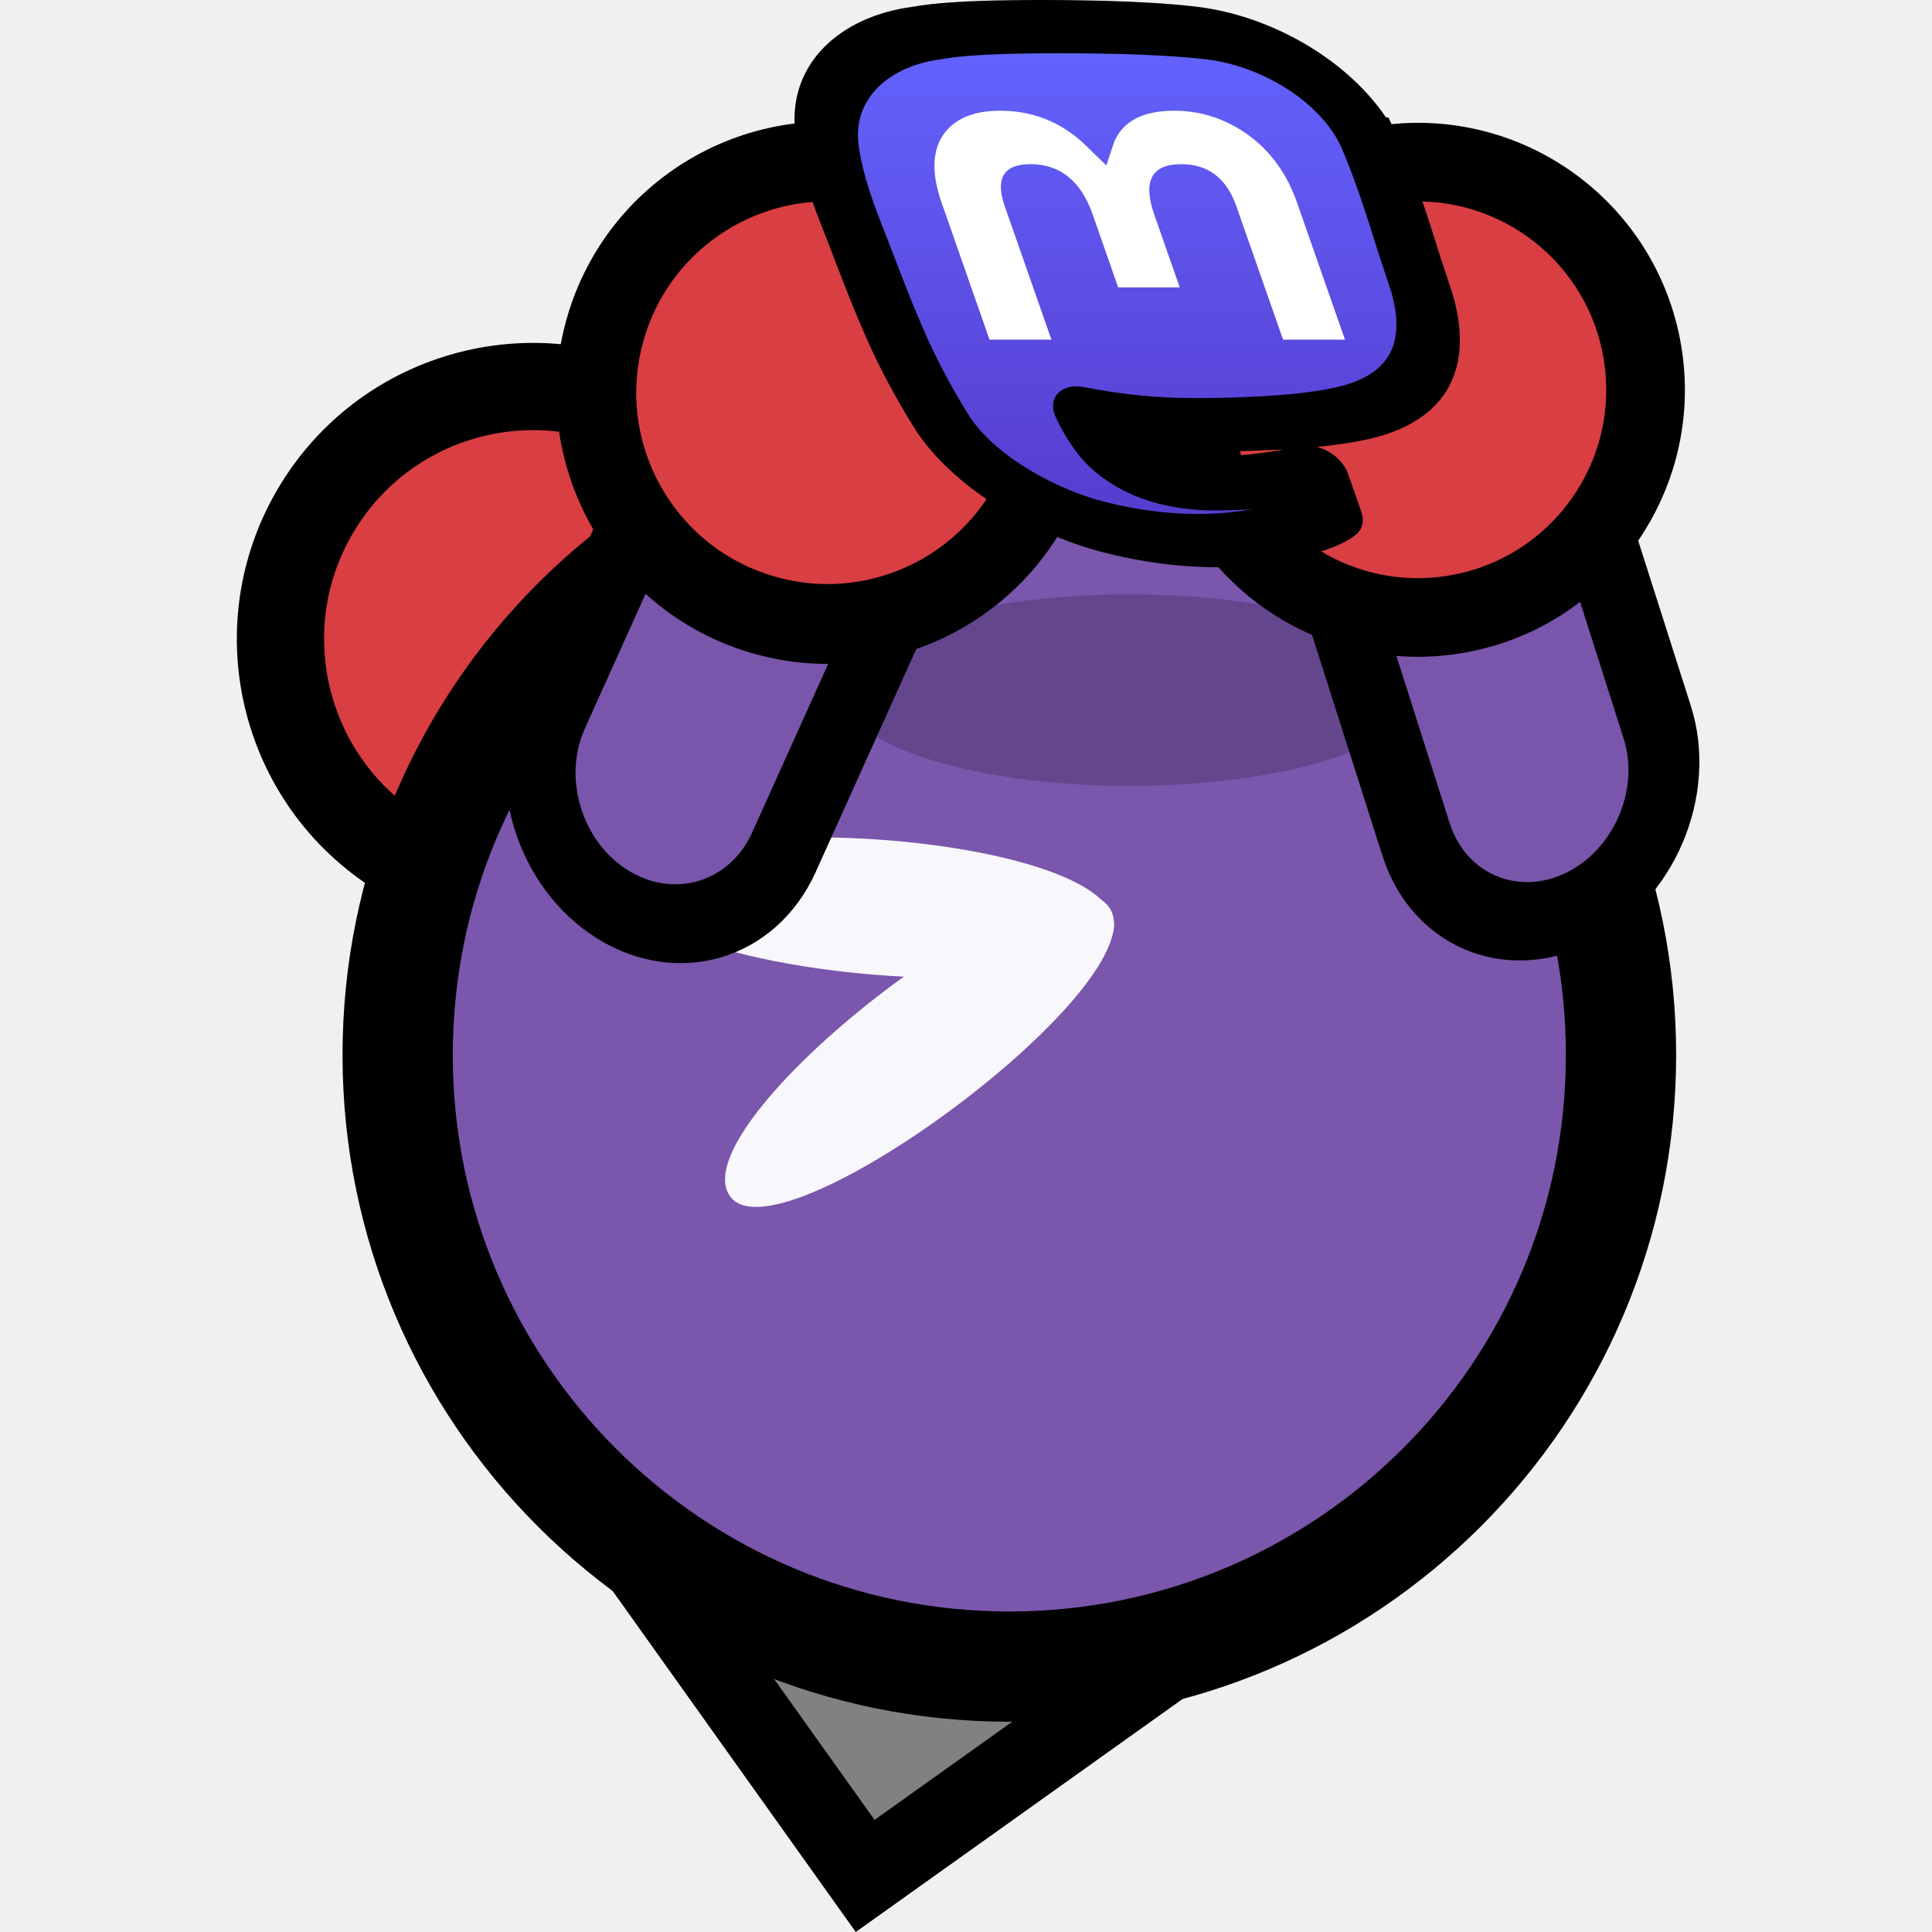
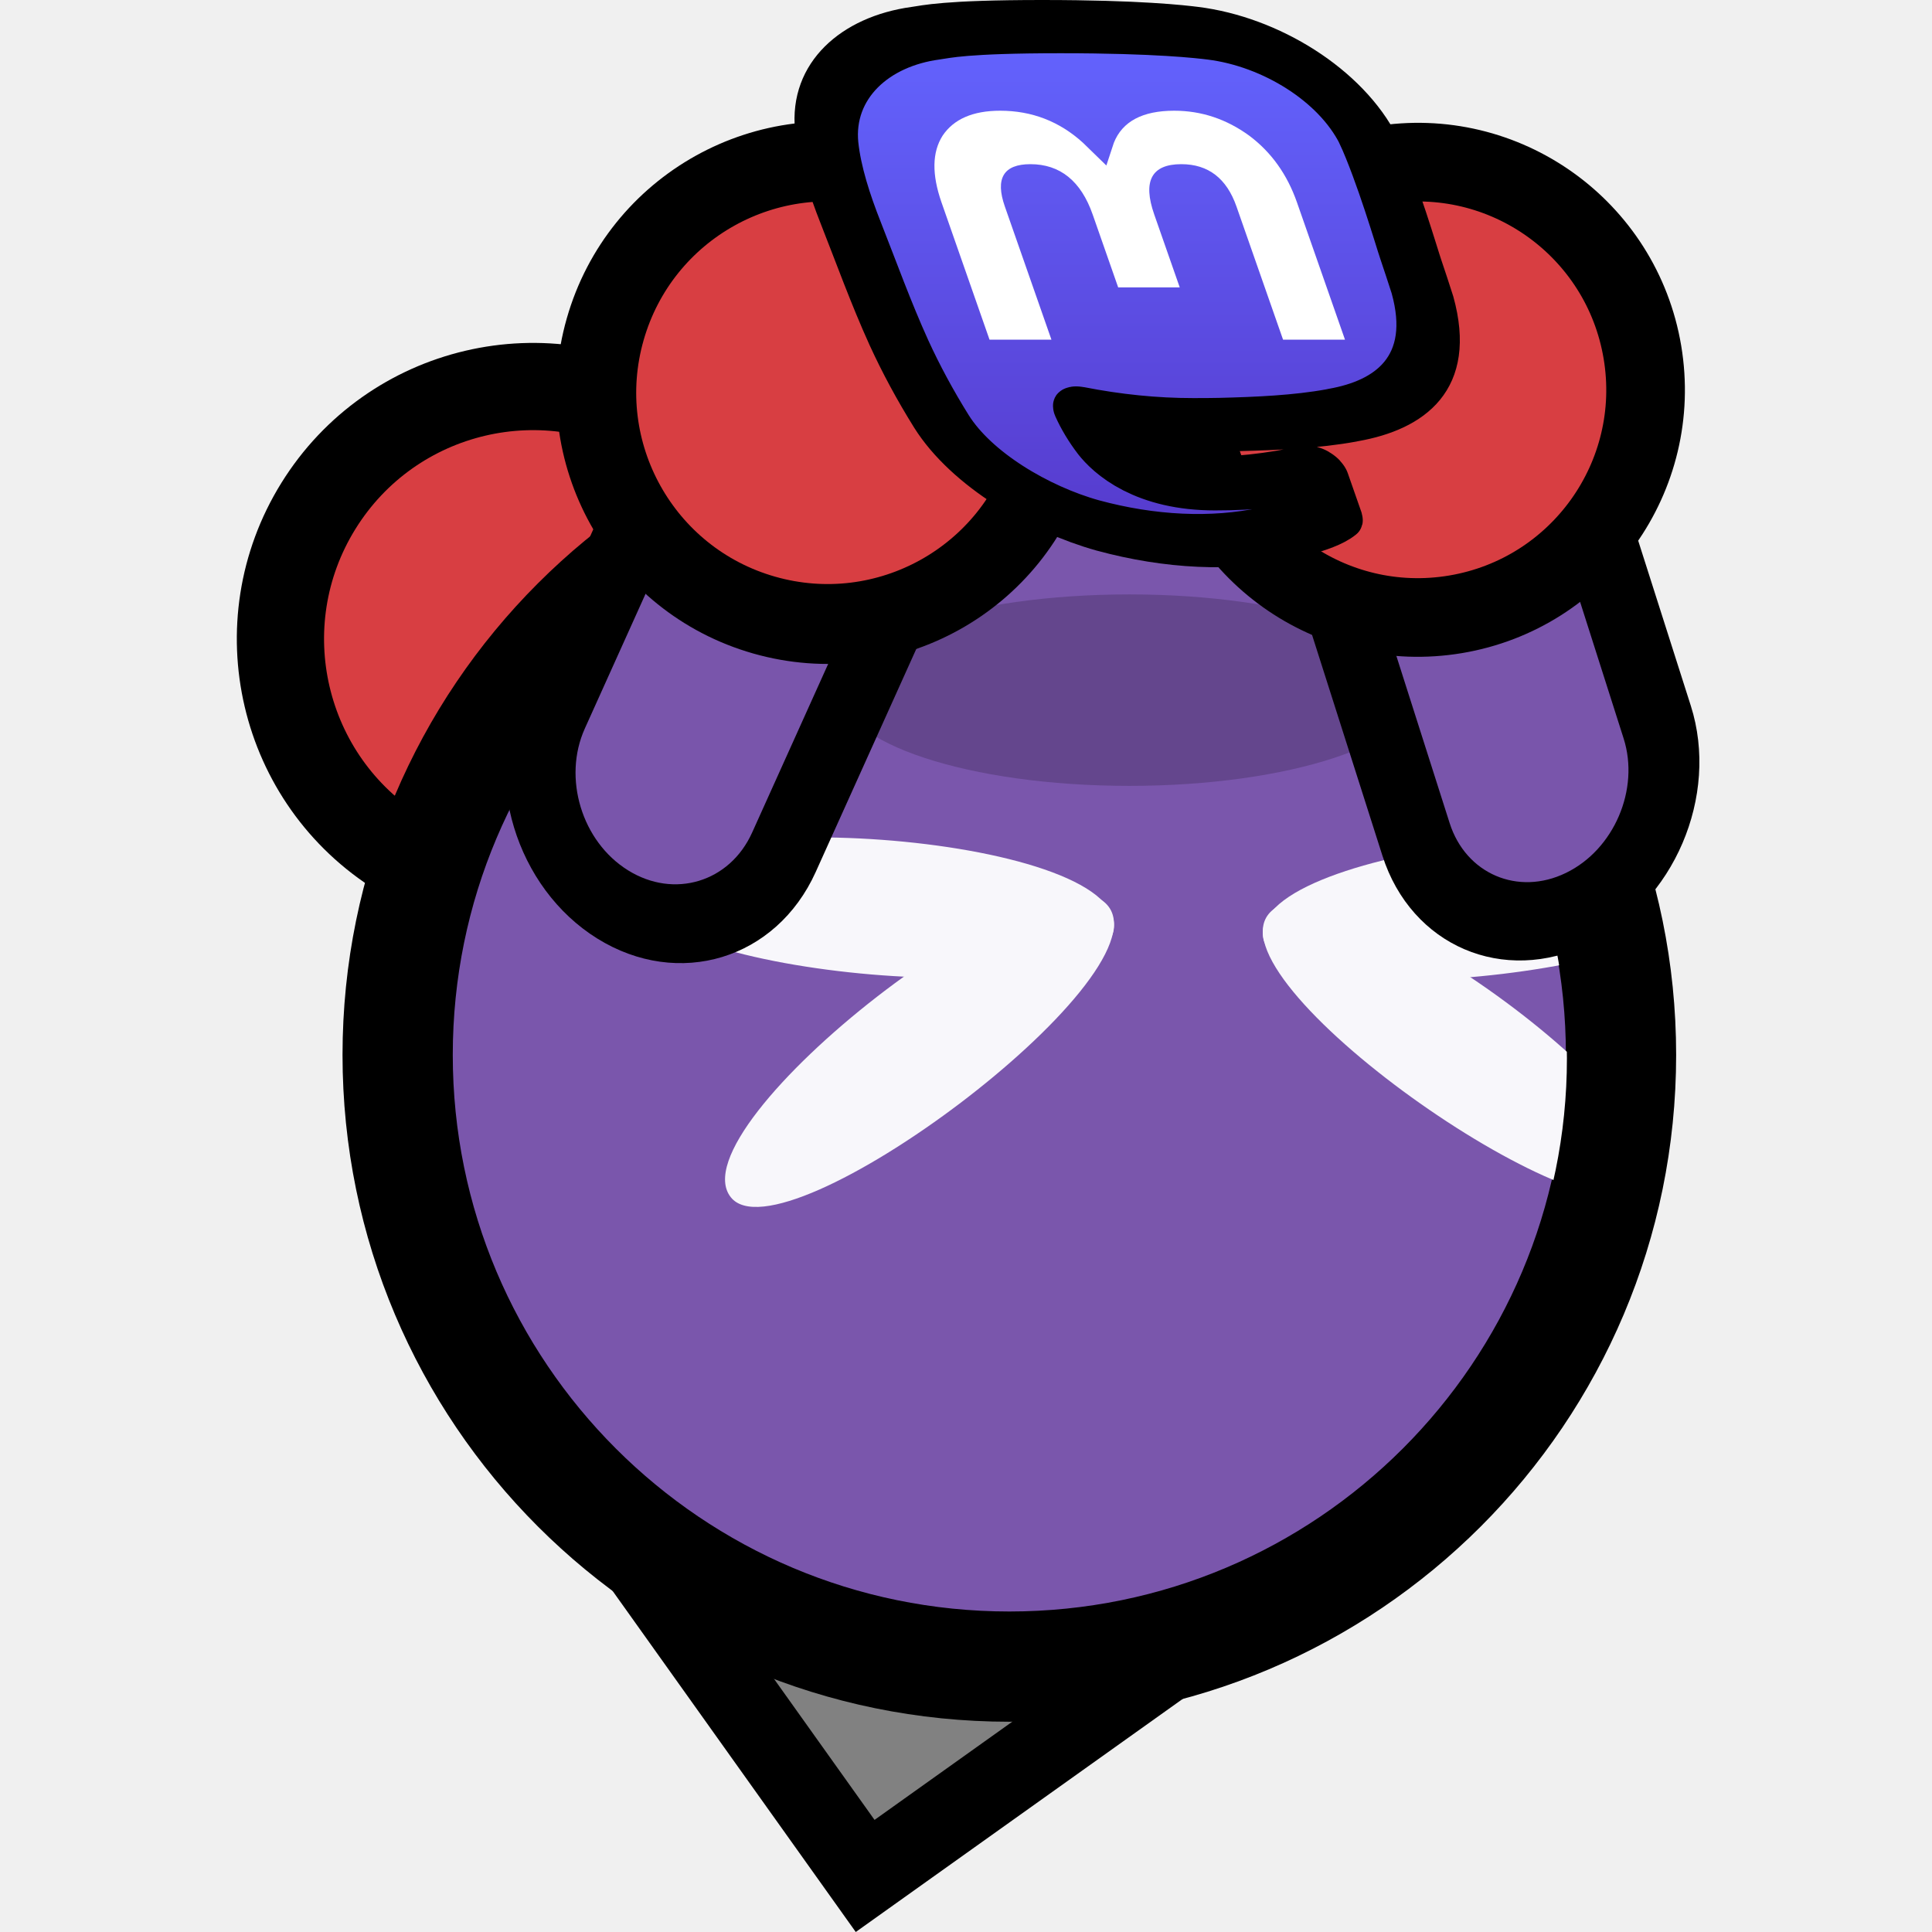
- <svg xmlns="http://www.w3.org/2000/svg" xmlns:xlink="http://www.w3.org/1999/xlink" width="512" height="512" viewBox="0 0 512 512" version="1.1" id="svg1" xml:space="preserve">
-   <defs id="defs1">
-     <clipPath clipPathUnits="userSpaceOnUse" id="clipPath3">
-       <use x="0" y="0" xlink:href="#g2" id="use3" />
+ <svg xmlns="http://www.w3.org/2000/svg" xmlns:xlink="http://www.w3.org/1999/xlink" xml:space="preserve" width="512" height="512">
+   <defs>
+     <linearGradient id="c" x1="37.069" x2="37.069" y1="0" y2="79" gradientUnits="userSpaceOnUse">
+       <stop stop-color="#6364FF" />
+       <stop offset="1" stop-color="#563ACC" />
+     </linearGradient>
+     <clipPath id="b" clipPathUnits="userSpaceOnUse">
+       <use xlink:href="#a" />
    </clipPath>
-     <linearGradient id="paint0_linear_549_34" x1="37.069" y1="0" x2="37.069" y2="79" gradientUnits="userSpaceOnUse">
-       <stop stop-color="#6364FF" id="stop2" />
-       <stop offset="1" stop-color="#563ACC" id="stop3" />
-     </linearGradient>
  </defs>
-   <g id="layer1" transform="matrix(1.065036,0,0,1.065036,-11.98941,-3.903324)">
-     <rect style="fill:#818181;fill-opacity:1;fill-rule:evenodd;stroke:#000000;stroke-width:20;stroke-dasharray:none;stroke-dashoffset:320;stroke-opacity:1" id="rect4" width="158.952" height="147.103" x="355.62" y="-58.468" transform="rotate(54.5151)" />
-     <circle style="fill:#d83e42;fill-opacity:1;fill-rule:evenodd;stroke:#000000;stroke-width:21.704;stroke-dasharray:none;stroke-dashoffset:320;stroke-opacity:1" id="path3-5" cx="208" cy="62.444" r="62.826" transform="rotate(31.79912)" />
-     <circle style="fill:#7a56ac;fill-opacity:1;fill-rule:evenodd;stroke:#000000;stroke-width:27.432;stroke-dashoffset:320;stroke-opacity:1" id="path1" cx="262.407" cy="266.159" r="152.204" />
-     <ellipse style="fill:#000000;fill-opacity:0.183;fill-rule:evenodd;stroke:none;stroke-width:15.949;stroke-dasharray:none;stroke-dashoffset:320;stroke-opacity:1" id="path4" cx="292.265" cy="175.39" rx="72.145" ry="23.822" />
-     <g id="g4" transform="matrix(1.239426,0,0,1.239426,-54.38369,-19.29614)">
-       <path id="rect1" style="fill:#f8f7fb;fill-rule:evenodd;stroke-width:81.254;stroke-dashoffset:320" d="m 276.597,204.806 c -1.681,18.095 -96.482,9.3 -95.404,-7.39 1.18,-18.269 97.171,-11.632 95.404,7.39 z" />
-       <path id="rect1-5" style="fill:#f8f7fb;fill-rule:evenodd;stroke-width:81.254;stroke-dashoffset:320" d="m 275.546,200.571 c 10.851,14.578 -65.514,71.437 -75.874,58.307 -11.34,-14.372 64.467,-73.632 75.874,-58.307 z" />
+   <g transform="translate(-11.99 -3.903) scale(1.06504)">
+     <path fill="#818181" fill-rule="evenodd" stroke="#000" stroke-dashoffset="320" stroke-width="20" d="m254.042 255.63 92.27 129.43-119.782 85.39-92.27-129.43z" />
+     <circle cx="208" cy="62.444" r="62.826" fill="#d83e42" fill-rule="evenodd" stroke="#000" stroke-dashoffset="320" stroke-width="21.704" transform="rotate(31.8)" />
+     <circle cx="262.407" cy="266.159" r="152.204" fill="#7a56ac" fill-rule="evenodd" stroke="#000" stroke-dashoffset="320" stroke-width="27.432" />
+     <ellipse cx="292.265" cy="175.39" fill-opacity=".183" fill-rule="evenodd" rx="72.145" ry="23.822" />
+     <g fill="#f8f7fb" fill-rule="evenodd">
+       <path d="M288.438 234.545c-2.084 22.428-119.582 11.527-118.246-9.159 1.463-22.643 120.437-14.417 118.246 9.16z" />
+       <path d="M287.135 229.297c13.449 18.068-81.199 88.54-94.04 72.267-14.054-17.813 79.902-91.26 94.04-72.267z" />
    </g>
-     <g id="g3" clip-path="url(#clipPath3)" transform="matrix(1.214642,0,0,1.214642,-58.73669,-13.11842)">
-       <g id="g2">
-         <ellipse style="fill:#f8f7fb;fill-opacity:0;fill-rule:evenodd;stroke:none;stroke-width:65.847;stroke-dashoffset:320;stroke-opacity:1" id="path2" cx="264.291" cy="230.6" rx="114.33" ry="113.9" />
-       </g>
-       <path id="rect1-2" style="fill:#f8f7fb;fill-rule:evenodd;stroke-width:81.254;stroke-dashoffset:320" d="m 316.355,205.666 c 2.304,18.026 96.745,5.97 95.092,-10.673 -1.809,-18.217 -97.514,-8.277 -95.092,10.673 z" />
-       <path id="rect1-5-9" style="fill:#f8f7fb;fill-rule:evenodd;stroke-width:81.254;stroke-dashoffset:320" d="m 317.259,201.398 c -10.342,14.943 67.936,69.137 77.838,55.658 10.838,-14.754 -66.966,-71.367 -77.838,-55.658 z" />
+     <g fill="#f8f7fb" fill-rule="evenodd" clip-path="url(#b)" transform="translate(-58.737 -13.118) scale(1.21464)">
+       <ellipse id="a" cx="264.291" cy="230.6" fill-opacity="0" stroke-dashoffset="320" stroke-width="65.847" rx="114.33" ry="113.9" />
+       <path d="M316.355 205.666c2.304 18.026 96.745 5.97 95.092-10.672-1.809-18.218-97.514-8.278-95.092 10.672z" />
+       <path d="M317.26 201.398c-10.343 14.943 67.935 69.137 77.837 55.658 10.838-14.754-66.966-71.367-77.838-55.658z" />
    </g>
-     <g id="g5" transform="matrix(1.246649,-0.2091829,0.2091829,1.246649,-100.8089,45.94427)">
-       <rect style="fill:#7955ab;fill-opacity:1;fill-rule:evenodd;stroke:#000000;stroke-width:14.707;stroke-dasharray:none;stroke-dashoffset:320;stroke-opacity:1" id="rect2-5" width="122.587" height="52.79" x="185.856" y="313.267" transform="matrix(0.1418097,0.9898939,0.9593139,-0.2823418,0,0)" ry="26.395" />
-       <circle style="fill:#d83e42;fill-opacity:1;fill-rule:evenodd;stroke:#000000;stroke-width:15.48;stroke-dasharray:none;stroke-dashoffset:320;stroke-opacity:1" id="path3-2" cx="355.528" cy="103.547" r="44.809" />
+     <g fill-rule="evenodd" stroke="#000" stroke-dashoffset="320" transform="rotate(-9.525 225.32 627.956) scale(1.26408)">
+       <rect width="122.587" height="52.79" x="185.856" y="313.267" fill="#7955ab" stroke-width="14.707" ry="26.395" transform="matrix(.14181 .9899 .95931 -.28234 0 0)" />
+       <circle cx="355.528" cy="103.547" r="44.809" fill="#d83e42" stroke-width="15.48" />
    </g>
-     <g id="g6" transform="matrix(1.203814,0.3429056,-0.3429056,1.203814,0.063338,-92.35278)">
-       <rect style="fill:#7955ab;fill-opacity:1;fill-rule:evenodd;stroke:#000000;stroke-width:14.874;stroke-dasharray:none;stroke-dashoffset:320;stroke-opacity:1" id="rect2" width="122.479" height="54.04" x="27.582" y="-253.628" transform="matrix(-0.145601,0.9893434,-0.9613259,-0.2754134,0,0)" ry="27.02" />
-       <circle style="fill:#d83e42;fill-opacity:1;fill-rule:evenodd;stroke:#000000;stroke-width:15.88;stroke-dasharray:none;stroke-dashoffset:320;stroke-opacity:1" id="path3" cx="209.219" cy="101.34" r="45.965" />
+     <g fill-rule="evenodd" stroke="#000" stroke-dashoffset="320" transform="rotate(15.9 330.696 -45.95) scale(1.2517)">
+       <rect width="122.479" height="54.04" x="27.582" y="-253.628" fill="#7955ab" stroke-width="14.874" ry="27.02" transform="matrix(-.1456 .98934 -.96133 -.27541 0 0)" />
+       <circle cx="209.219" cy="101.34" r="45.965" fill="#d83e42" stroke-width="15.88" />
    </g>
-     <g style="fill:none;stroke:none;stroke-width:1;stroke-dasharray:none;stroke-opacity:1" id="g1" transform="matrix(1.844054,0,0.5663539,1.618924,205.732,10.28823)">
-       <path d="M 73.839,17.49 C 72.697,9.002 65.299,2.312 56.53,1.016 55.05,0.797 49.444,0 36.458,0 h -0.097 C 23.372,0 20.585,0.797 19.105,1.016 10.58,2.276 2.794,8.287 0.905,16.876 -0.004,21.106 -0.101,25.795 0.068,30.096 0.309,36.265 0.356,42.423 0.916,48.566 c 0.387,4.081 1.063,8.129 2.022,12.115 1.796,7.361 9.064,13.486 16.186,15.985 7.625,2.606 15.824,3.039 23.681,1.25 0.864,-0.201 1.718,-0.434 2.561,-0.7 1.911,-0.607 4.148,-1.286 5.793,-2.478 0.023,-0.017 0.041,-0.038 0.054,-0.063 0.013,-0.025 0.02,-0.052 0.021,-0.081 v -5.953 c -4e-4,-0.026 -0.007,-0.052 -0.018,-0.075 -0.012,-0.024 -0.028,-0.044 -0.049,-0.06 -0.021,-0.016 -0.045,-0.028 -0.07,-0.033 -0.026,-0.006 -0.052,-0.006 -0.078,3e-4 -5.034,1.202 -10.192,1.805 -15.367,1.795 -8.906,0 -11.302,-4.226 -11.988,-5.986 -0.551,-1.521 -0.901,-3.107 -1.041,-4.718 -0.002,-0.027 0.004,-0.054 0.015,-0.079 0.011,-0.025 0.028,-0.047 0.049,-0.064 0.021,-0.017 0.046,-0.029 0.072,-0.035 0.026,-0.006 0.054,-0.005 0.08,0.002 4.95,1.194 10.024,1.797 15.116,1.795 1.225,0 2.446,0 3.67,-0.032 5.121,-0.144 10.519,-0.406 15.557,-1.389 0.126,-0.025 0.251,-0.047 0.359,-0.079 7.947,-1.526 15.511,-6.316 16.279,-18.445 0.029,-0.477 0.101,-5.002 0.101,-5.497 0.004,-1.684 0.542,-11.946 -0.079,-18.251 z" fill="url(#paint0_linear_549_34)" id="path1-2" style="fill:url(#paint0_linear_549_34);stroke:#000000;stroke-width:8.182;stroke-dasharray:none;stroke-opacity:1" />
-       <path d="M 61.248,27.026 V 48.114 H 52.892 V 27.648 c 0,-4.309 -1.796,-6.506 -5.448,-6.506 -4.015,0 -6.026,2.6 -6.026,7.734 V 40.078 H 33.111 V 28.875 c 0,-5.135 -2.015,-7.734 -6.03,-7.734 -3.631,0 -5.444,2.197 -5.444,6.506 V 48.114 H 13.284 V 27.026 c 0,-4.309 1.1,-7.732 3.3,-10.269 2.27,-2.531 5.247,-3.831 8.942,-3.831 4.277,0 7.509,1.645 9.664,4.93 l 2.079,3.49 2.083,-3.49 c 2.155,-3.285 5.387,-4.93 9.657,-4.93 3.692,0 6.669,1.3 8.946,3.831 2.198,2.535 3.296,5.958 3.293,10.269 z" fill="#ffffff" id="path2-7" style="stroke:none;stroke-width:1;stroke-dasharray:none;stroke-opacity:1" />
+     <g fill="none">
+       <path fill="url(#c)" stroke="#000" stroke-width="8.182" d="M73.84 17.49C72.696 9.002 65.3 2.312 56.53 1.016 55.05.797 49.444 0 36.458 0h-.097c-12.99 0-15.776.797-17.256 1.016-8.525 1.26-16.311 7.271-18.2 15.86-.909 4.23-1.006 8.919-.837 13.22.24 6.17.288 12.327.848 18.47a86.879 86.879 0 0 0 2.022 12.115c1.795 7.361 9.064 13.487 16.185 15.986a43.41 43.41 0 0 0 23.68 1.25 34.565 34.565 0 0 0 2.562-.701c1.91-.607 4.147-1.285 5.792-2.477a.187.187 0 0 0 .075-.144v-5.953a.175.175 0 0 0-.215-.17 65.637 65.637 0 0 1-15.367 1.796c-8.906 0-11.301-4.226-11.987-5.985a18.554 18.554 0 0 1-1.042-4.718.171.171 0 0 1 .135-.178.173.173 0 0 1 .08.002 64.383 64.383 0 0 0 15.116 1.795c1.225 0 2.446 0 3.67-.032 5.121-.144 10.52-.406 15.558-1.39.125-.025.251-.047.359-.079 7.947-1.526 15.51-6.316 16.279-18.445.028-.477.1-5.002.1-5.497.004-1.684.543-11.946-.079-18.251z" transform="matrix(1.84405 0 .56635 1.61892 205.732 10.288)" />
+       <path fill="#fff" d="m333.984 54.042 11.943 34.14h-15.41l-11.592-33.135c-2.44-6.975-6.996-10.533-13.73-10.533-7.405 0-9.64 4.209-6.733 12.521l6.345 18.137h-15.318l-6.345-18.137c-2.908-8.312-8.095-12.52-15.499-12.52-6.695 0-8.795 3.557-6.355 10.532l11.592 33.134h-15.404l-11.943-34.14c-2.44-6.975-2.35-12.516.27-16.624 2.751-4.098 7.505-6.203 14.32-6.203 7.887 0 14.779 2.663 20.613 7.982l5.811 5.65 1.864-5.65c2.113-5.32 7.142-7.982 15.016-7.982 6.808 0 13.034 2.105 18.666 6.203 5.489 4.104 9.452 9.645 11.889 16.625z" />
    </g>
  </g>
</svg>
